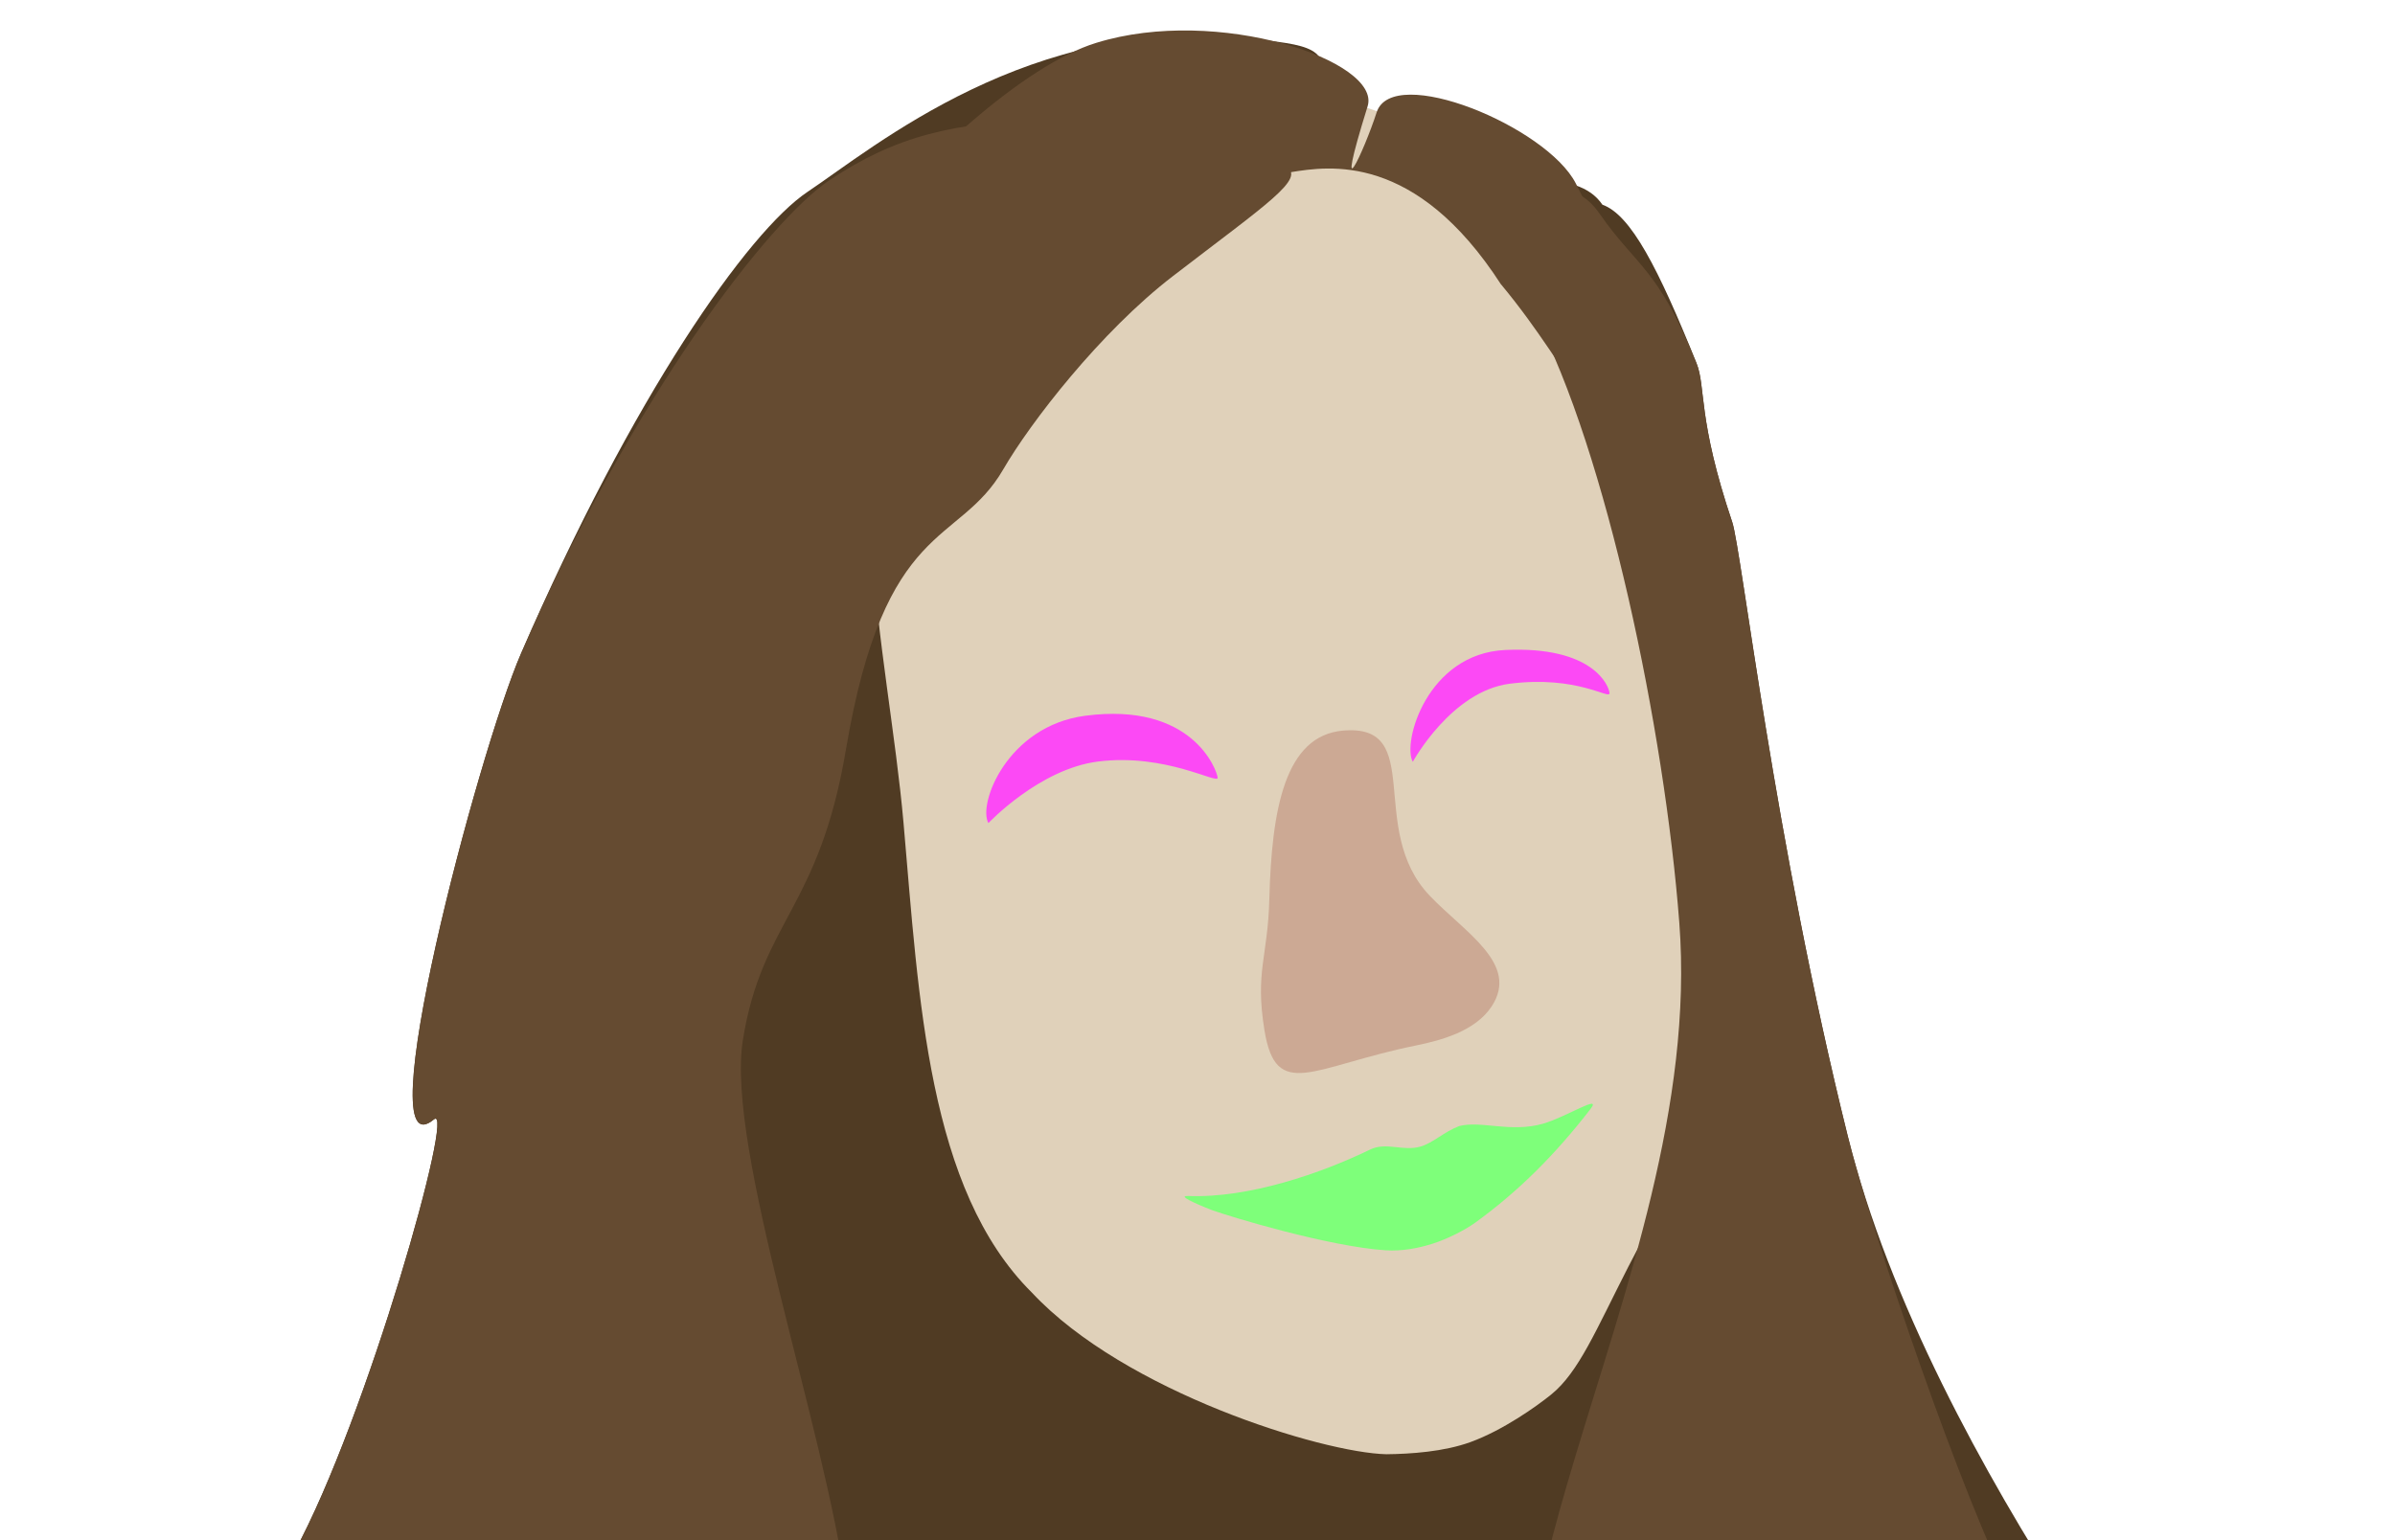
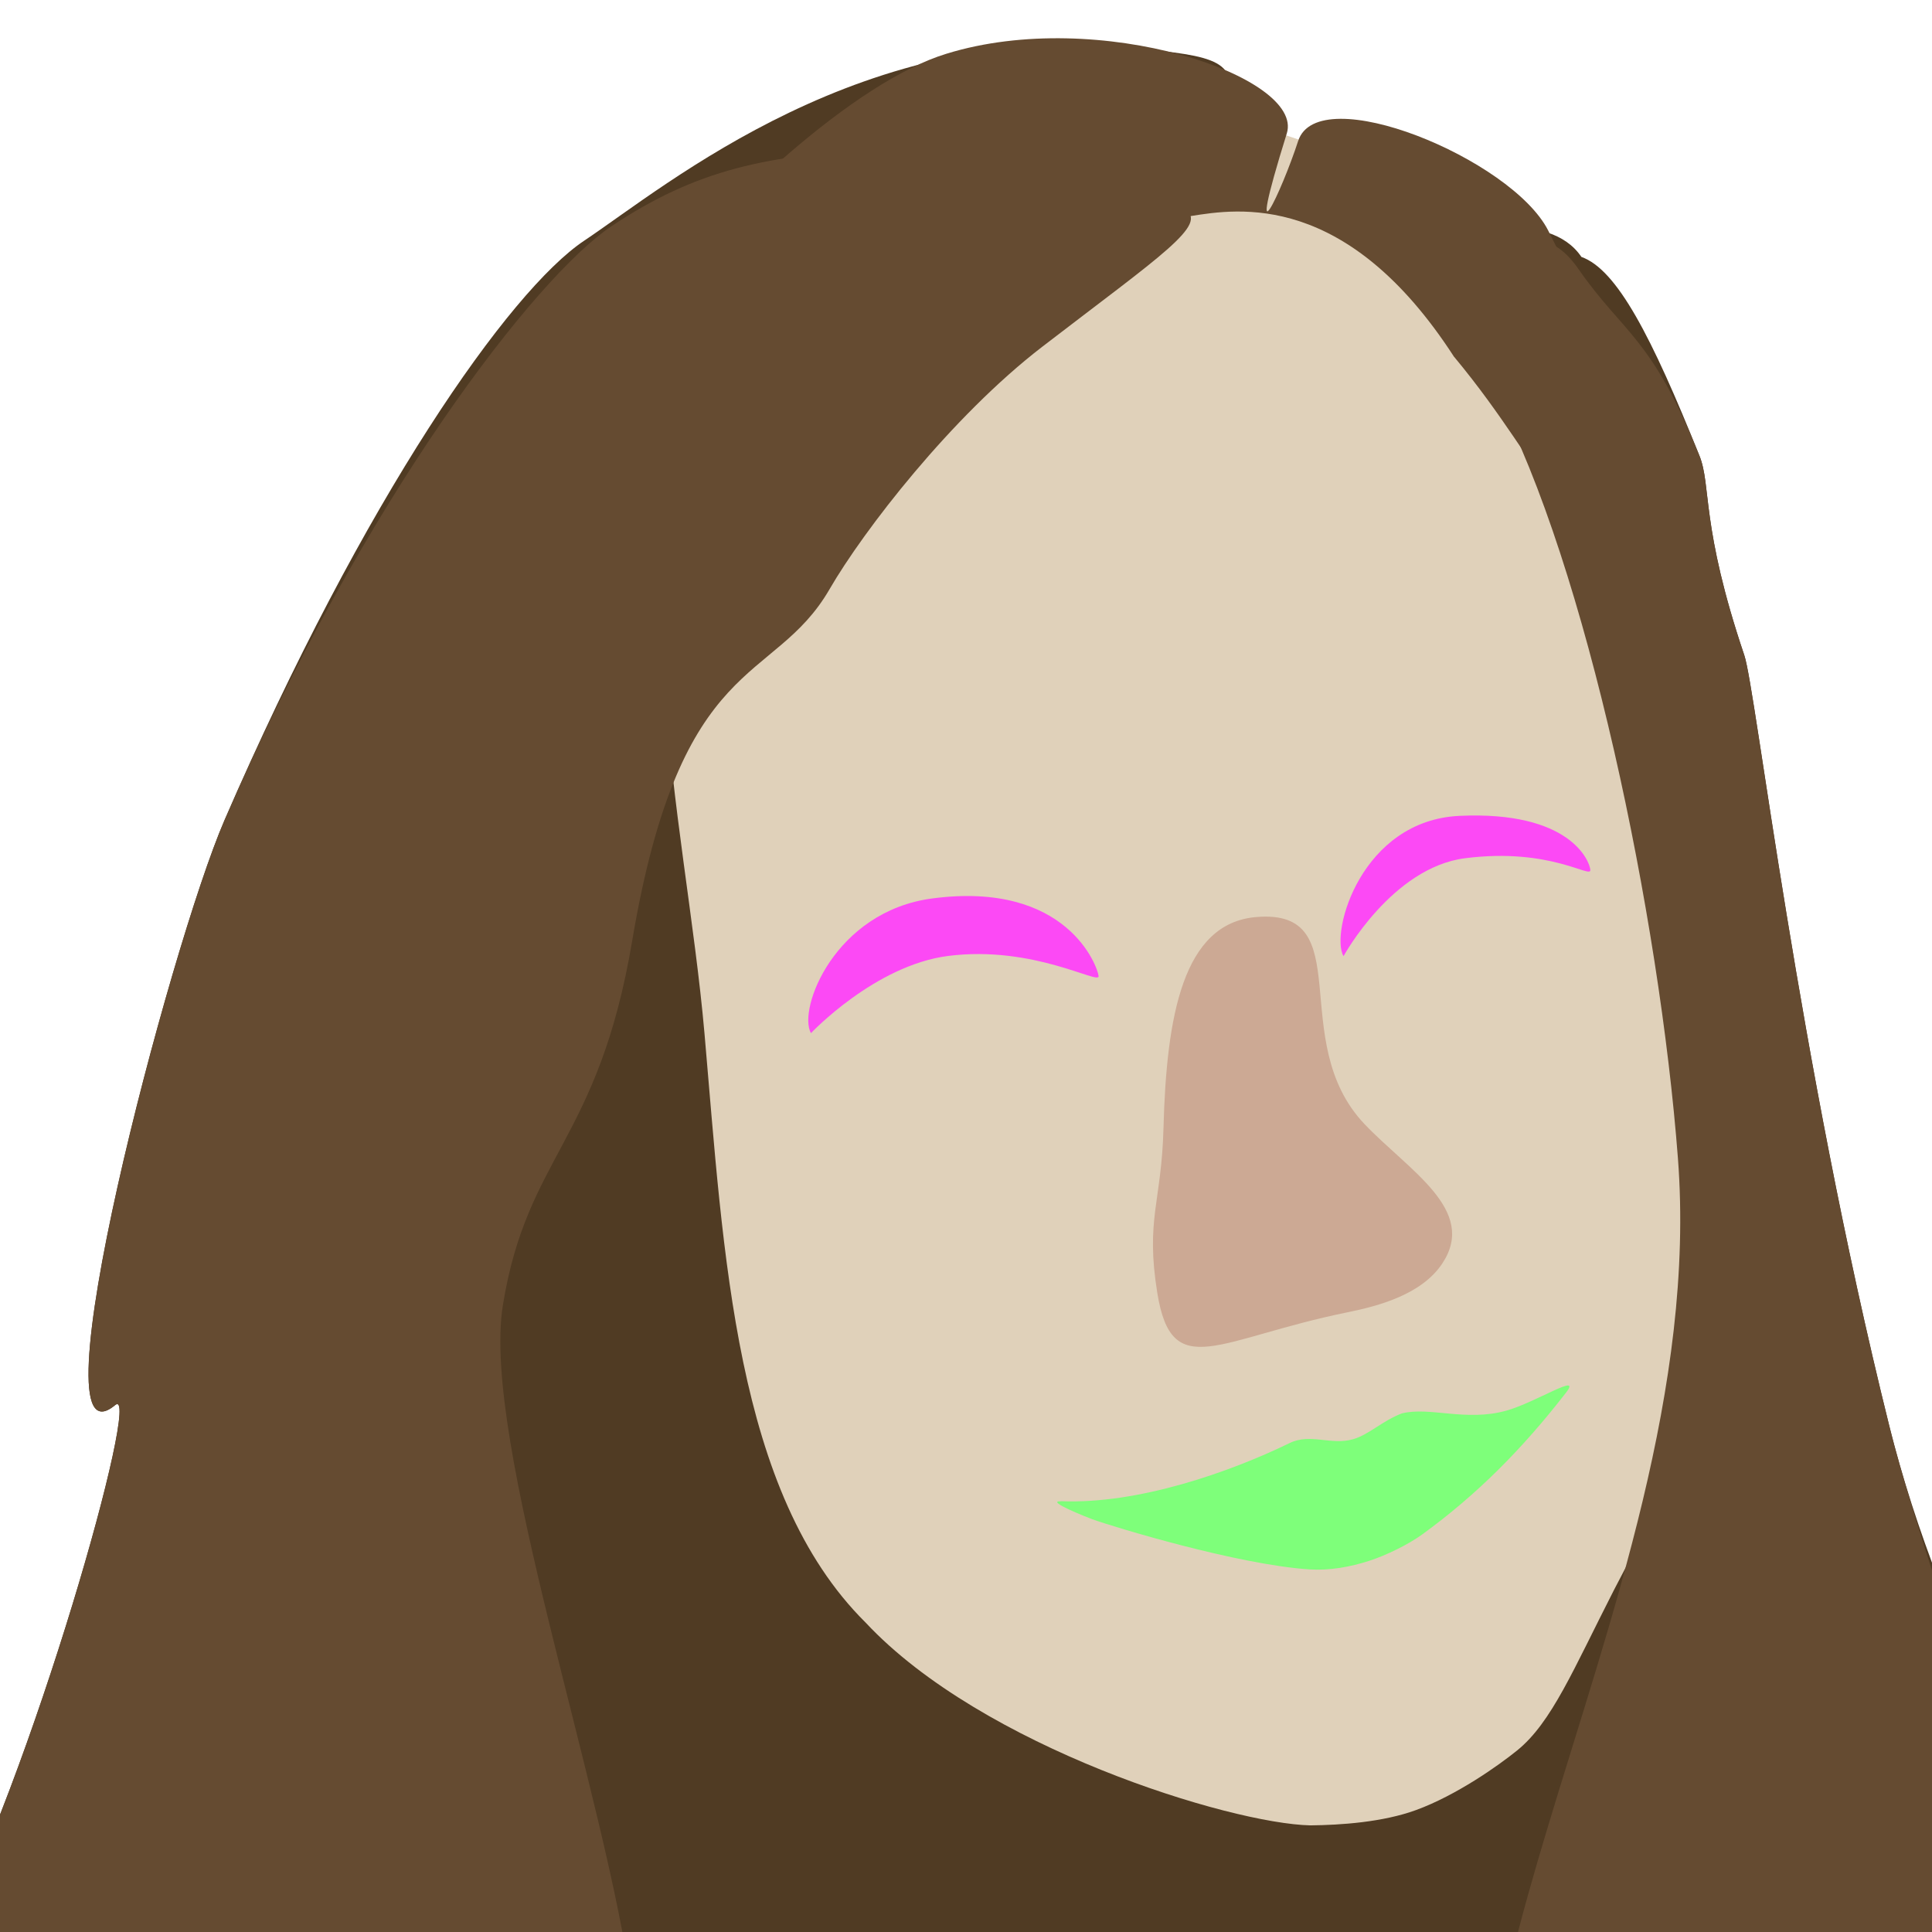
- <svg xmlns="http://www.w3.org/2000/svg" version="1.1" id="Layer_1" x="0px" y="0px" viewBox="150 300 700 450" style="enable-background:new 0 0 900 900;" xml:space="preserve">
+ <svg xmlns="http://www.w3.org/2000/svg" version="1.1" id="Layer_1" x="0px" y="0px" viewBox="0 0 450 450" style="enable-background:new 0 0 450 450;" xml:space="preserve">
  <style type="text/css">
	.face{
   fill:#e0d1ba;
  }
  .hair-front{
    opacity:1;
    fill:#654b31;
    fill-opacity:1;
  }
  .hair{
    opacity:1;
    fill:#503b23;
    fill-opacity:1;
  }
  .eyes{
    opacity:1;
    fill:#FC49F5;
    fill-opacity:1;
  }
  .nose{
    opacity:1;
    fill:#cca994;
    fill-opacity:1;
  }
  .mouth{
    fill:#7EFF7A;
  }
</style>
-   <g transform="scale(10)">
+   <g transform="translate(-250 -300) scale(10)">
    <g id="hair-behind">
      <path class="hair" d="m 80.115,83.63 c 0,0.995 -60.933,5.538 -61.51,4.073 -0.424,-1.078 -0.885,-4.025 0.375,-6.675 1.427,-2.999 3.461,-3.522 4.627,-5.664 2.115,-3.887 4.734,-13.186 4.073,-12.636 -1.968,1.636 1.277,-10.689 2.548,-13.623 3.259,-7.528 6.638,-12.334 8.376,-13.497 1.958,-1.309 6.523,-5.165 12.847,-4.487 1.792,0.192 2.563,0.245 2.04,1.523 0.08,5.274 6.839,1.113 8.343,3.34 0.831,0.295 1.635,1.853 2.75,4.631 0.282,0.703 0.024,1.622 1.045,4.648 0.27,0.8 1.235,9.337 3.375,17.943 2.418,9.725 11.111,20.083 11.111,20.423 z" />
    </g>
    <g id="face-rotate" transform="rotate(-5 49 50)">
      <g id="face">
        <path class="face" d="m 63.901,51.713 c 0.027,1.654 0.129,4.682 0.13,6.314 6.49e-4,1.89 -0.214,3.809 -0.587,5.375 -0.471,1.977 -1.578,3.459 -2.388,4.752 -1.105,1.764 -1.714,2.948 -2.572,3.526 -0.47,0.317 -1.501,0.918 -2.466,1.178 -0.801,0.216 -1.782,0.195 -2.486,0.141 -1.857,-0.205 -7.458,-2.479 -9.907,-5.609 -2.771,-3.272 -2.542,-8.83 -2.542,-13.993 0,-5.117 -1.19,-11.475 1.863,-15.819 2.114,-3.008 6.608,-5.547 9.868,-4.924 1.758,0.33 3.975,1.037 5.878,2.31 1.559,1.043 2.234,2.216 3.196,3.819 1.784,2.975 1.932,8.04 2.013,12.93 z" />
      </g>
      <g id="hair-with-face">
        <path class="hair-front" d="m 59.852,39.221 c -2.155,-4.075 -4.717,-3.885 -5.827,-3.806 -4.661,1.839 -11.732,5.097 -13.44,5.337 -5.524,0.777 3.803,-8.691 8.099,-9.599 3.637,-0.785 8.261,1.261 7.738,2.538 -1.309,3.194 -0.221,1.308 0.247,0.201 0.59,-1.395 4.915,0.844 5.619,2.58 2.032,5.011 -0.338,2.233 0.777,5.011 -1.175,2.477 -1.158,0.697 -3.212,-2.264 z" />
      </g>
      <g id="eyes">
        <path class="eyes" d="m 50.344,52.864 c -4e-6,0.212 -1.446,-0.852 -3.448,-0.774 -1.719,0.067 -3.342,1.513 -3.342,1.513 -0.266,-0.585 0.801,-2.777 3.085,-2.879 3.174,-0.142 3.705,1.928 3.705,2.14 z" />
        <path class="eyes" d="m 61.969,51.398 c -4e-6,0.212 -0.878,-0.604 -2.88,-0.526 -1.719,0.067 -3.022,2.027 -3.022,2.027 -0.266,-0.585 0.694,-3.116 2.979,-3.021 2.57,0.106 2.924,1.307 2.924,1.519 z" />
      </g>
      <g id="nose">
        <path class="nose" d="m 56.218,56.842 c 0.936,1.17 2.445,2.216 1.521,3.383 -0.539,0.681 -1.565,0.861 -2.3,0.944 -3.077,0.351 -4.221,1.289 -4.376,-0.835 -0.127,-1.735 0.283,-2.097 0.477,-3.804 0.299,-2.621 0.872,-4.717 2.573,-4.717 2.442,-10e-7 0.424,2.927 2.105,5.029 z" />
      </g>
      <g id="mouth">
        <path class="mouth" d="m 48.404,64.971 c 1.78,0.229 3.963,-0.326 5.428,-0.886 0.498,-0.19 0.957,0.144 1.48,0.04 0.377,-0.075 0.719,-0.369 1.179,-0.499 0.66,-0.107 1.475,0.329 2.435,0.147 0.71,-0.135 1.828,-0.739 1.424,-0.302 -1.135,1.227 -2.281,2.193 -3.626,3.002 -0.349,0.21 -0.889,0.416 -1.287,0.507 -0.457,0.104 -0.94,0.149 -1.404,0.078 -1.651,-0.254 -4.436,-1.373 -4.941,-1.606 -0.076,-0.035 -1.068,-0.528 -0.69,-0.479 z" />
      </g>
    </g>
    <g>
      <path class="hair-front" d="m 59.65,78.522 c 0.228,-1.85 0.758,-3.827 1.378,-5.89 1.477,-4.922 3.461,-10.331 3.054,-15.655 -0.43,-5.63 -2.131,-13.788 -4.23,-17.756 -1.178,-1.865 0.512,-4.978 1.912,-2.957 1.047,1.51 1.705,1.574 2.819,4.352 0.282,0.703 0.024,1.622 1.045,4.648 0.27,0.8 1.235,9.337 3.375,17.943 0.716,2.879 3.392,10.698 4.82,13.411 -5.444,0.156 -5.374,1.194 -14.173,1.903 z" />
    </g>
    <g>
      <path class="hair-front" d="m 52.592,34.867 c 0.577,0.358 -0.54,1.075 -3.314,3.208 -2.118,1.629 -4.166,4.284 -4.957,5.65 -1.309,2.26 -3.458,1.428 -4.596,8.188 -0.788,4.682 -2.45,4.991 -3.013,8.495 -0.504,3.136 2.41,11.387 3.013,15.989 0.09,0.69 0.129,1.298 0.096,1.794 -7.683,-0.957 -11.294,-3.056 -16.213,-2.826 2.115,-3.887 4.734,-13.186 4.073,-12.636 -1.968,1.636 1.277,-10.689 2.548,-13.623 3.259,-7.528 7.27,-12.671 9.009,-13.834 1.958,-1.309 3.641,-1.695 6.482,-1.789 4.664,-0.155 5.876,0.764 6.873,1.384 z" />
    </g>
  </g>
</svg>
